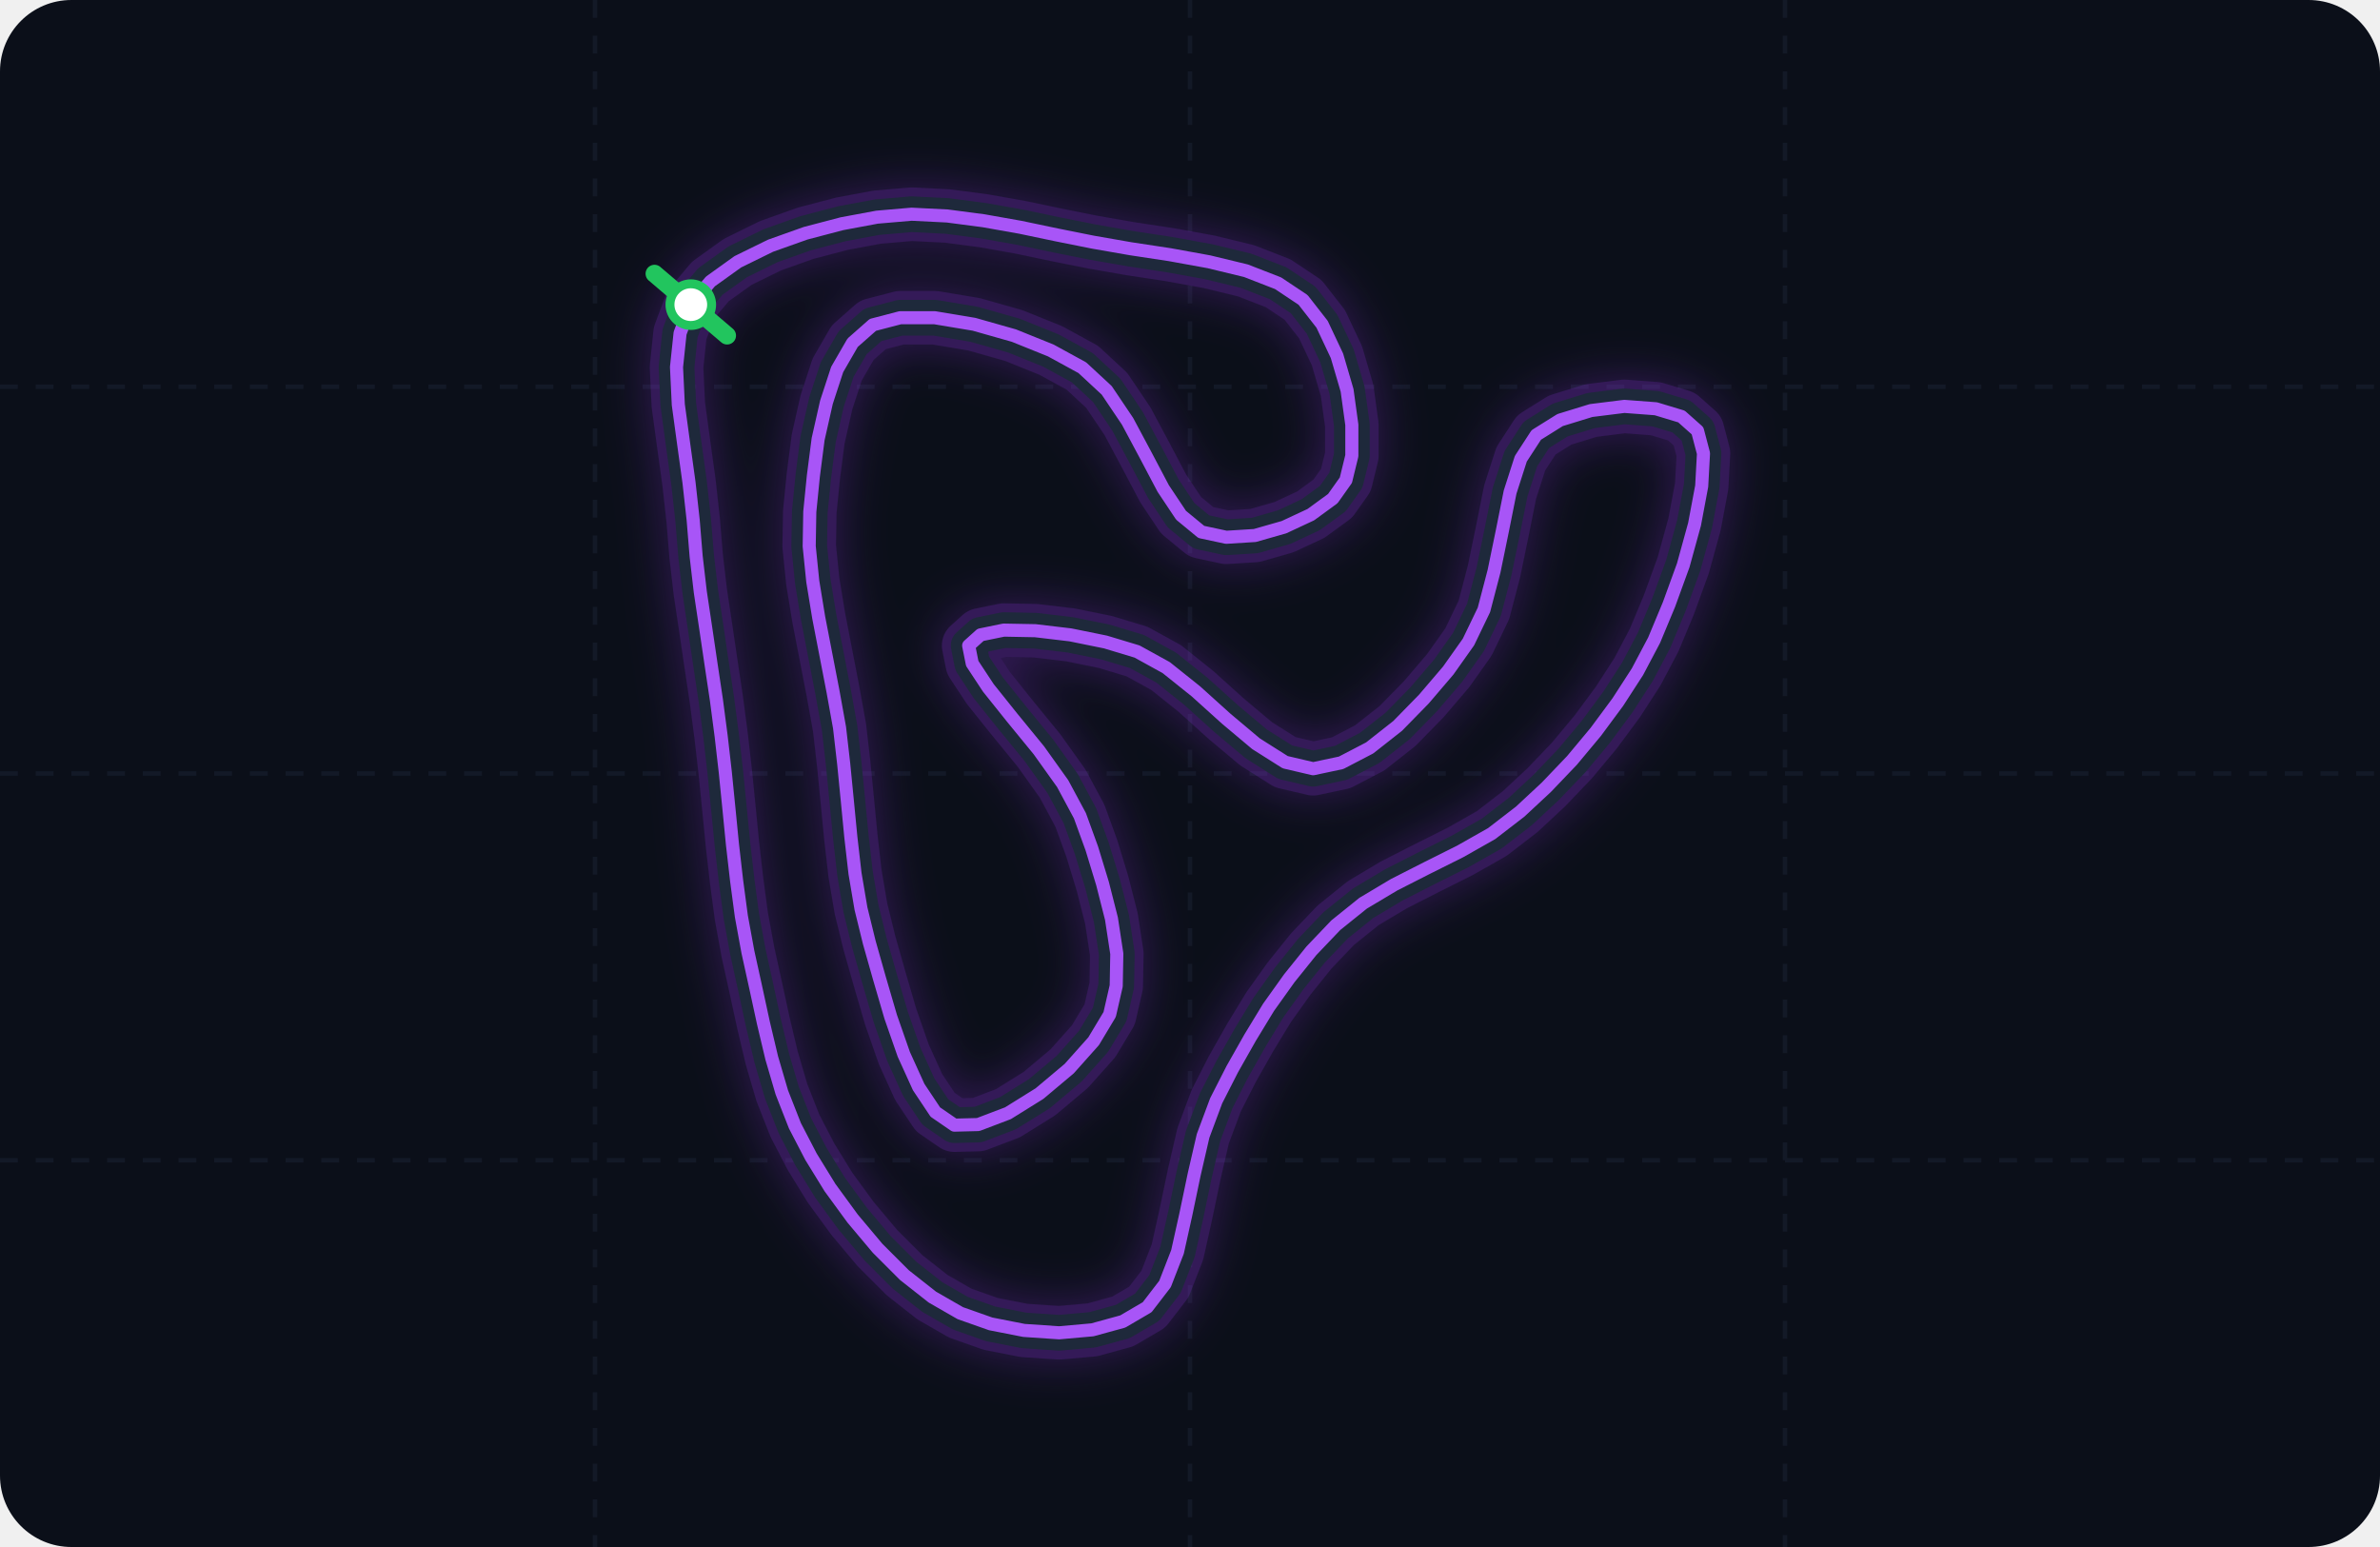
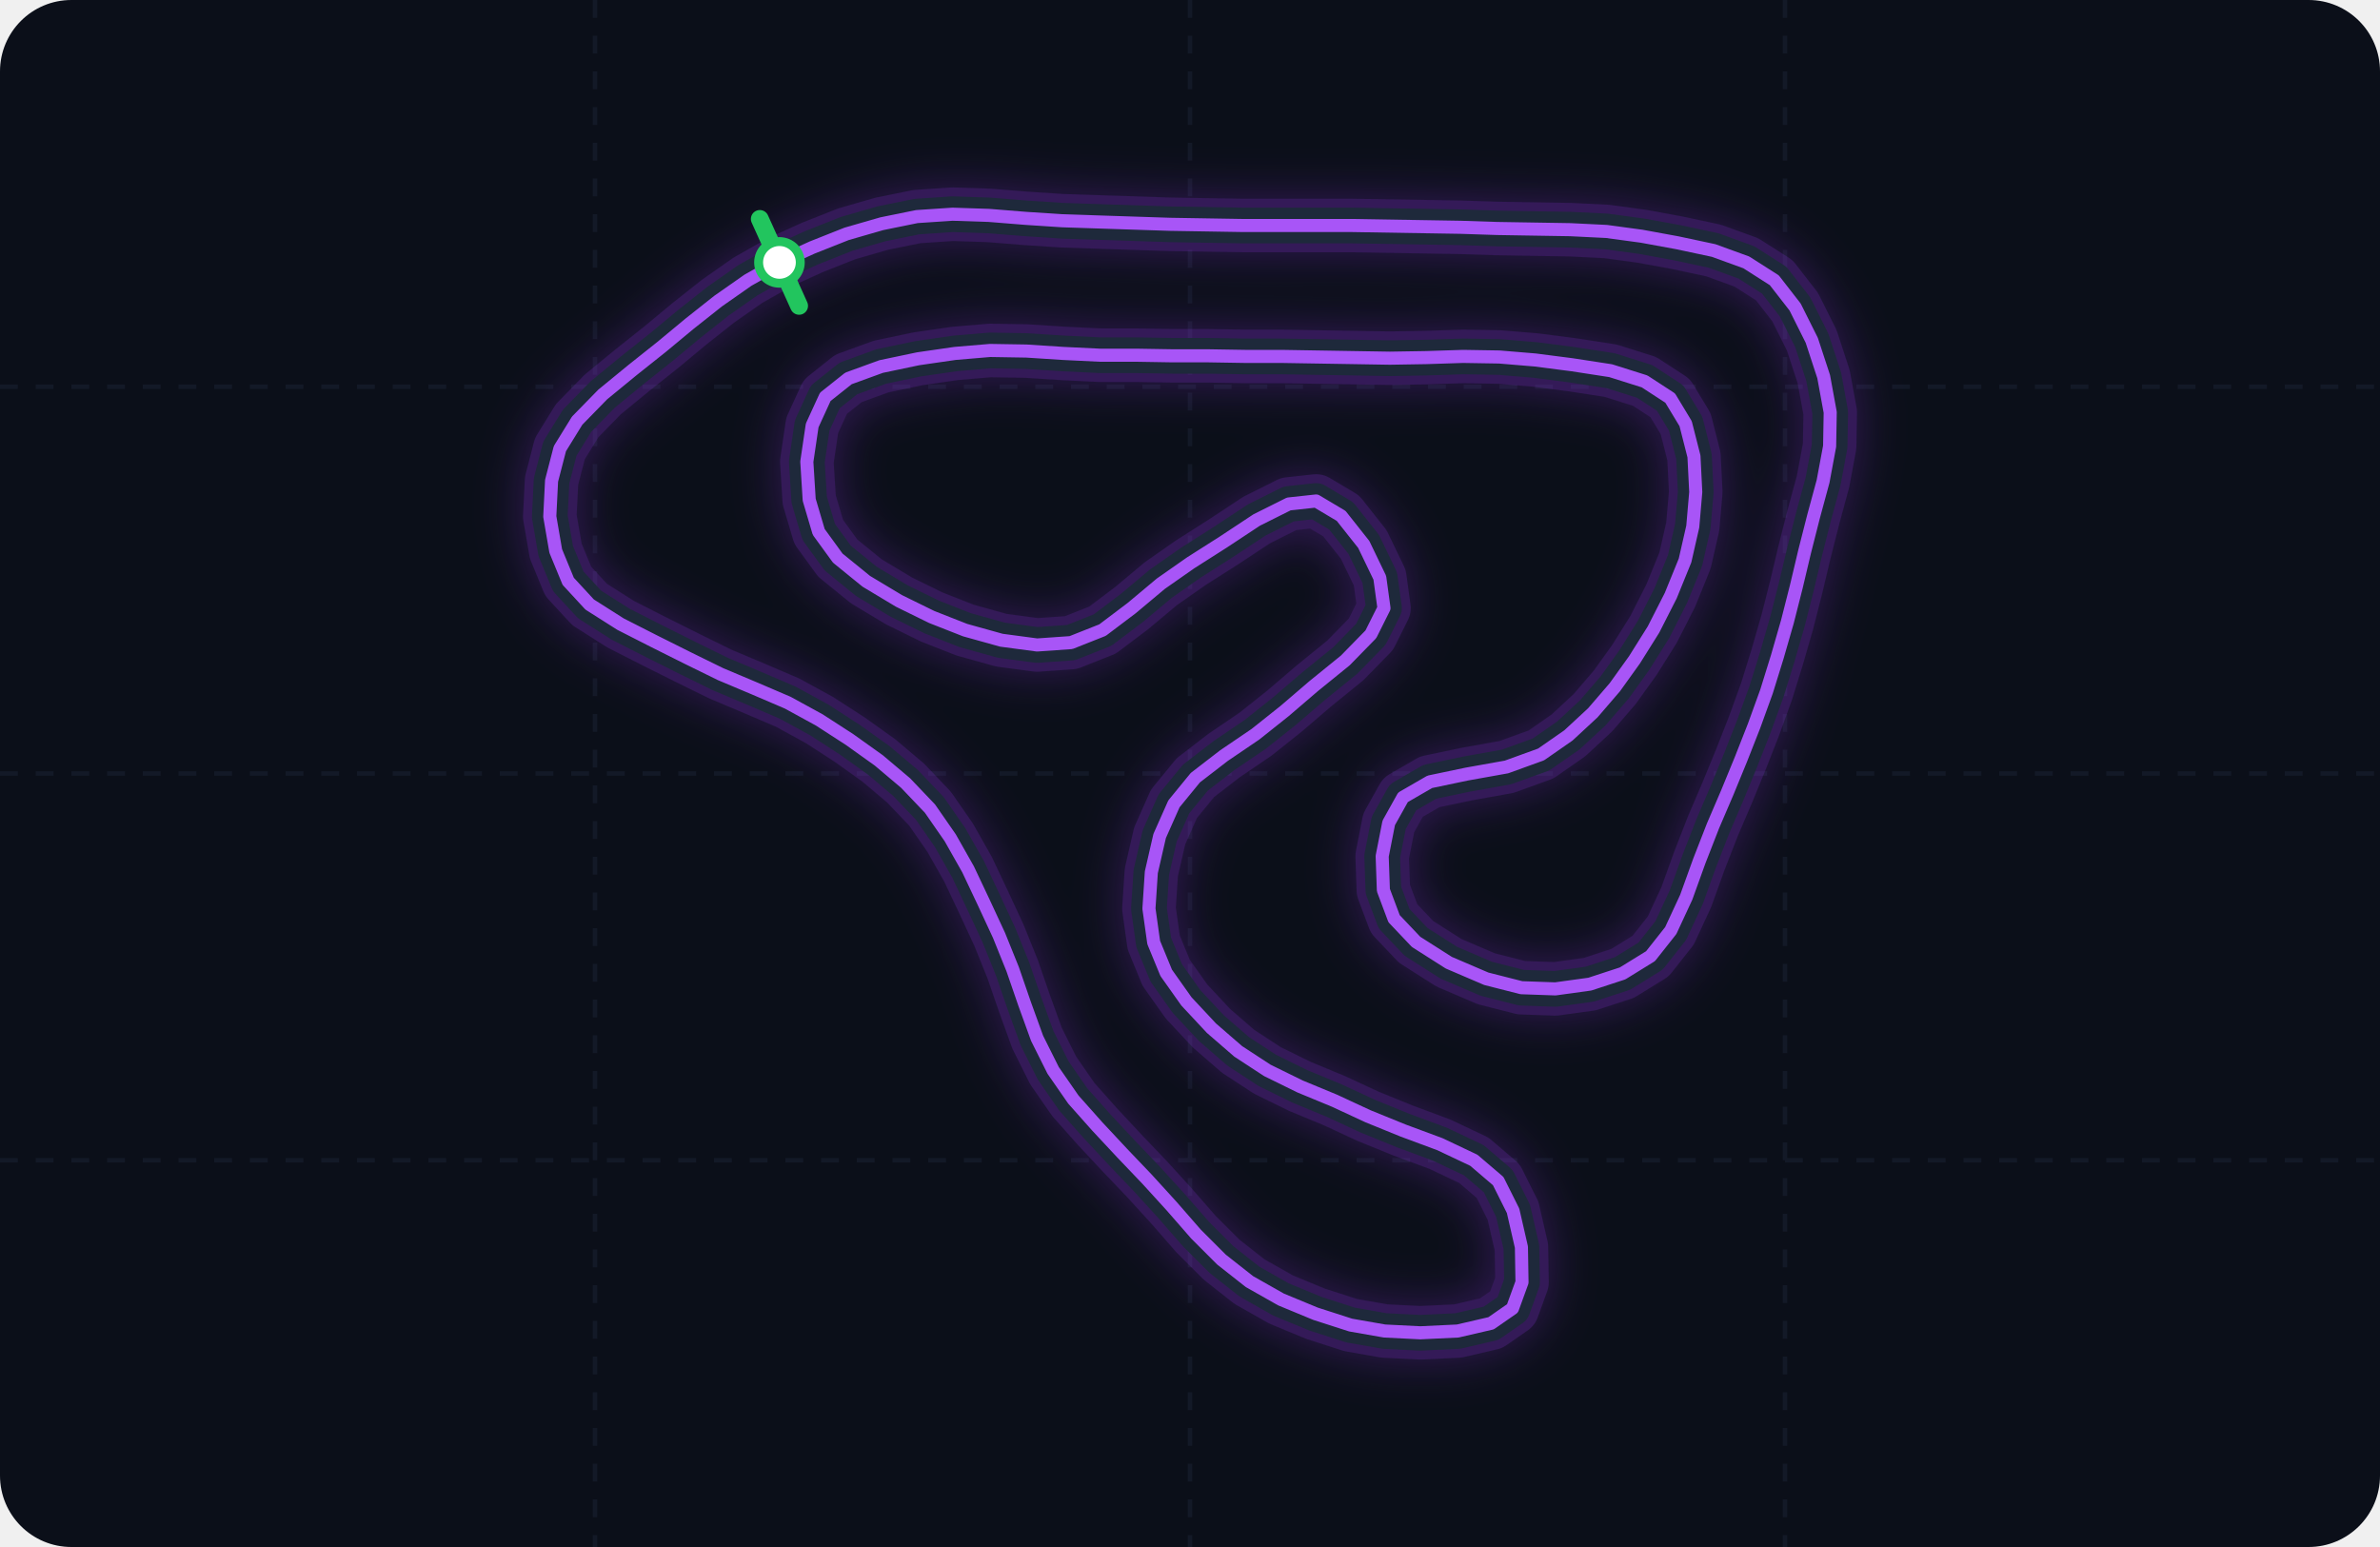
<svg xmlns="http://www.w3.org/2000/svg" viewBox="0 0 400 260" width="100%" height="100%" class="circuit-miniature">
  <defs>
    <filter id="glow-kart" x="-20%" y="-20%" width="140%" height="140%">
      <feGaussianBlur stdDeviation="4" result="blur" />
      <feMerge>
        <feMergeNode in="blur" />
        <feMergeNode in="SourceGraphic" />
      </feMerge>
    </filter>
  </defs>
  <rect width="400" height="260" fill="#0b0f19" rx="12" />
  <path d="M 0 65 H 400 M 0 130 H 400 M 0 195 H 400 M 100 0 V 260 M 200 0 V 260 M 300 0 V 260" stroke="#1e293b" stroke-width="0.75" stroke-dasharray="3 3" opacity="0.4" />
-   <path d="M 116.1 51.2 L 119.4 47.3 L 124.0 44.0 L 129.5 41.3 L 135.4 39.2 L 141.5 37.6 L 147.4 36.5 L 153.2 36.0 L 159.2 36.3 L 165.3 37.1 L 171.5 38.2 L 177.7 39.5 L 183.7 40.7 L 190.0 41.8 L 196.6 42.8 L 203.2 44.0 L 209.4 45.5 L 214.8 47.6 L 219.0 50.4 L 222.2 54.5 L 224.7 59.8 L 226.4 65.6 L 227.2 71.4 L 227.2 76.6 L 226.2 80.7 L 224.0 83.8 L 220.3 86.5 L 215.8 88.6 L 210.9 90.0 L 206.1 90.3 L 201.9 89.4 L 198.5 86.6 L 195.5 82.1 L 192.6 76.6 L 189.5 70.8 L 186.0 65.6 L 181.9 61.8 L 176.6 58.9 L 170.4 56.4 L 163.7 54.5 L 157.1 53.4 L 151.3 53.4 L 146.7 54.6 L 143.3 57.6 L 140.7 62.1 L 138.9 67.6 L 137.5 73.8 L 136.7 80.0 L 136.1 86.0 L 136.0 91.8 L 136.6 97.7 L 137.6 103.8 L 138.8 110.0 L 140.0 116.2 L 141.1 122.3 L 141.8 128.4 L 142.4 134.5 L 143.0 140.7 L 143.7 146.8 L 144.7 152.7 L 146.1 158.4 L 147.8 164.4 L 149.7 170.9 L 151.9 177.2 L 154.4 182.7 L 157.2 186.9 L 160.4 189.1 L 164.4 189.0 L 169.4 187.1 L 174.7 183.8 L 179.7 179.6 L 183.8 175.0 L 186.5 170.5 L 187.6 165.7 L 187.7 160.3 L 186.8 154.4 L 185.3 148.5 L 183.5 142.6 L 181.5 137.1 L 178.6 131.7 L 174.6 126.1 L 170.1 120.6 L 166.1 115.6 L 163.4 111.5 L 162.8 108.5 L 164.8 106.7 L 168.7 105.9 L 174.0 106.0 L 179.9 106.7 L 185.8 107.9 L 191.1 109.5 L 196.0 112.2 L 201.0 116.2 L 206.1 120.8 L 211.1 125.0 L 216.0 128.1 L 220.7 129.2 L 225.4 128.2 L 230.2 125.7 L 234.9 122.0 L 239.3 117.5 L 243.4 112.7 L 246.8 107.9 L 249.4 102.5 L 251.1 96.0 L 252.5 89.2 L 253.8 82.7 L 255.6 77.1 L 258.2 73.1 L 262.2 70.6 L 267.4 69.0 L 273.0 68.3 L 278.3 68.7 L 282.6 70.0 L 285.3 72.4 L 286.3 76.2 L 286.0 81.7 L 284.8 88.1 L 282.9 95.0 L 280.5 101.6 L 278.0 107.6 L 275.2 112.9 L 271.9 118.0 L 268.2 123.0 L 264.2 127.8 L 259.9 132.3 L 255.5 136.4 L 250.7 140.1 L 245.4 143.1 L 239.8 145.9 L 234.3 148.7 L 229.1 151.8 L 224.5 155.5 L 220.4 159.8 L 216.7 164.4 L 213.2 169.3 L 210.1 174.4 L 207.1 179.7 L 204.4 185.0 L 202.2 190.9 L 200.7 197.4 L 199.3 204.1 L 197.9 210.4 L 195.8 215.8 L 192.8 219.7 L 188.7 222.1 L 183.6 223.5 L 178.0 224.0 L 172.1 223.6 L 166.5 222.5 L 161.4 220.7 L 156.7 218.0 L 152.0 214.3 L 147.5 209.8 L 143.3 204.8 L 139.5 199.6 L 136.3 194.4 L 133.6 189.2 L 131.4 183.6 L 129.7 177.8 L 128.3 171.9 L 127.0 165.9 L 125.7 160.0 L 124.6 154.0 L 123.8 148.0 L 123.1 141.9 L 122.5 135.8 L 121.9 129.8 L 121.2 123.7 L 120.4 117.6 L 119.5 111.6 L 118.6 105.5 L 117.7 99.5 L 117.0 93.5 L 116.5 87.4 L 115.8 81.1 L 114.9 74.6 L 114.0 68.0 L 113.7 61.7 L 114.3 56.0 L 116.1 51.2 Z" fill="none" stroke="#9333ea" stroke-width="9" stroke-linecap="round" stroke-linejoin="round" opacity="0.3" filter="url(#glow-kart)" />
-   <path d="M 116.1 51.2 L 119.4 47.3 L 124.0 44.0 L 129.5 41.3 L 135.4 39.2 L 141.5 37.6 L 147.4 36.5 L 153.2 36.0 L 159.2 36.3 L 165.3 37.1 L 171.5 38.2 L 177.7 39.5 L 183.7 40.7 L 190.0 41.8 L 196.6 42.8 L 203.2 44.0 L 209.4 45.5 L 214.8 47.6 L 219.0 50.4 L 222.2 54.5 L 224.7 59.8 L 226.4 65.6 L 227.2 71.4 L 227.2 76.6 L 226.2 80.7 L 224.0 83.8 L 220.3 86.5 L 215.8 88.6 L 210.9 90.0 L 206.1 90.3 L 201.9 89.4 L 198.5 86.6 L 195.5 82.1 L 192.6 76.6 L 189.5 70.8 L 186.0 65.6 L 181.9 61.8 L 176.6 58.9 L 170.4 56.4 L 163.7 54.5 L 157.1 53.4 L 151.3 53.4 L 146.7 54.6 L 143.3 57.6 L 140.7 62.1 L 138.9 67.6 L 137.5 73.8 L 136.7 80.0 L 136.1 86.0 L 136.0 91.8 L 136.6 97.7 L 137.6 103.8 L 138.8 110.0 L 140.0 116.2 L 141.1 122.3 L 141.8 128.4 L 142.4 134.5 L 143.0 140.7 L 143.7 146.8 L 144.7 152.7 L 146.1 158.4 L 147.8 164.4 L 149.7 170.9 L 151.9 177.2 L 154.4 182.7 L 157.2 186.9 L 160.4 189.1 L 164.4 189.0 L 169.4 187.1 L 174.7 183.8 L 179.7 179.6 L 183.8 175.0 L 186.5 170.5 L 187.6 165.7 L 187.7 160.3 L 186.8 154.4 L 185.3 148.5 L 183.5 142.6 L 181.5 137.1 L 178.6 131.7 L 174.6 126.1 L 170.1 120.6 L 166.1 115.6 L 163.4 111.5 L 162.8 108.5 L 164.8 106.7 L 168.7 105.9 L 174.0 106.0 L 179.9 106.7 L 185.8 107.9 L 191.1 109.5 L 196.0 112.2 L 201.0 116.2 L 206.1 120.8 L 211.1 125.0 L 216.0 128.1 L 220.7 129.2 L 225.4 128.2 L 230.2 125.7 L 234.9 122.0 L 239.3 117.5 L 243.4 112.7 L 246.8 107.9 L 249.4 102.5 L 251.1 96.0 L 252.5 89.2 L 253.8 82.7 L 255.6 77.1 L 258.2 73.1 L 262.2 70.6 L 267.4 69.0 L 273.0 68.3 L 278.3 68.7 L 282.6 70.0 L 285.3 72.4 L 286.3 76.2 L 286.0 81.7 L 284.8 88.1 L 282.9 95.0 L 280.5 101.6 L 278.0 107.6 L 275.2 112.9 L 271.9 118.0 L 268.2 123.0 L 264.2 127.8 L 259.9 132.3 L 255.5 136.4 L 250.7 140.1 L 245.4 143.1 L 239.8 145.9 L 234.3 148.7 L 229.1 151.8 L 224.5 155.5 L 220.4 159.8 L 216.7 164.4 L 213.2 169.3 L 210.1 174.4 L 207.1 179.7 L 204.4 185.0 L 202.2 190.9 L 200.7 197.4 L 199.3 204.1 L 197.9 210.4 L 195.8 215.8 L 192.8 219.7 L 188.7 222.1 L 183.6 223.5 L 178.0 224.0 L 172.1 223.6 L 166.5 222.5 L 161.4 220.7 L 156.7 218.0 L 152.0 214.3 L 147.5 209.8 L 143.3 204.8 L 139.5 199.6 L 136.3 194.4 L 133.6 189.2 L 131.4 183.6 L 129.7 177.8 L 128.3 171.9 L 127.0 165.9 L 125.7 160.0 L 124.6 154.0 L 123.8 148.0 L 123.1 141.9 L 122.5 135.8 L 121.9 129.8 L 121.2 123.7 L 120.4 117.6 L 119.5 111.6 L 118.6 105.5 L 117.7 99.5 L 117.0 93.5 L 116.5 87.4 L 115.8 81.1 L 114.9 74.6 L 114.0 68.0 L 113.7 61.7 L 114.3 56.0 L 116.1 51.2 Z" fill="none" stroke="#1e293b" stroke-width="6" stroke-linecap="round" stroke-linejoin="round" />
-   <path d="M 116.1 51.2 L 119.4 47.3 L 124.0 44.0 L 129.5 41.3 L 135.4 39.2 L 141.5 37.6 L 147.4 36.5 L 153.2 36.0 L 159.2 36.3 L 165.3 37.1 L 171.5 38.2 L 177.7 39.5 L 183.7 40.7 L 190.0 41.8 L 196.6 42.8 L 203.2 44.0 L 209.4 45.5 L 214.8 47.6 L 219.0 50.4 L 222.2 54.5 L 224.7 59.8 L 226.4 65.6 L 227.2 71.4 L 227.2 76.6 L 226.2 80.7 L 224.0 83.8 L 220.3 86.5 L 215.8 88.6 L 210.9 90.0 L 206.1 90.3 L 201.9 89.4 L 198.5 86.6 L 195.5 82.1 L 192.6 76.6 L 189.5 70.8 L 186.0 65.6 L 181.9 61.8 L 176.6 58.9 L 170.4 56.4 L 163.7 54.5 L 157.1 53.4 L 151.3 53.4 L 146.7 54.6 L 143.3 57.6 L 140.7 62.1 L 138.9 67.6 L 137.5 73.8 L 136.7 80.0 L 136.1 86.0 L 136.0 91.8 L 136.6 97.7 L 137.6 103.8 L 138.8 110.0 L 140.0 116.2 L 141.1 122.3 L 141.8 128.4 L 142.4 134.5 L 143.0 140.7 L 143.7 146.8 L 144.7 152.7 L 146.1 158.4 L 147.8 164.4 L 149.7 170.9 L 151.9 177.2 L 154.4 182.7 L 157.2 186.9 L 160.4 189.1 L 164.4 189.0 L 169.4 187.1 L 174.7 183.8 L 179.7 179.6 L 183.8 175.0 L 186.5 170.5 L 187.6 165.7 L 187.7 160.3 L 186.8 154.4 L 185.3 148.5 L 183.5 142.6 L 181.5 137.1 L 178.6 131.7 L 174.6 126.1 L 170.1 120.6 L 166.1 115.6 L 163.4 111.5 L 162.8 108.5 L 164.8 106.7 L 168.7 105.9 L 174.0 106.0 L 179.9 106.7 L 185.8 107.9 L 191.1 109.5 L 196.0 112.2 L 201.0 116.2 L 206.1 120.8 L 211.1 125.0 L 216.0 128.1 L 220.7 129.2 L 225.4 128.2 L 230.2 125.7 L 234.9 122.0 L 239.3 117.5 L 243.4 112.7 L 246.8 107.9 L 249.4 102.5 L 251.1 96.0 L 252.5 89.2 L 253.8 82.7 L 255.6 77.1 L 258.2 73.1 L 262.2 70.6 L 267.4 69.0 L 273.0 68.3 L 278.3 68.7 L 282.6 70.0 L 285.3 72.4 L 286.3 76.2 L 286.0 81.7 L 284.8 88.1 L 282.9 95.0 L 280.5 101.6 L 278.0 107.6 L 275.2 112.9 L 271.9 118.0 L 268.2 123.0 L 264.2 127.8 L 259.9 132.3 L 255.5 136.4 L 250.7 140.1 L 245.4 143.1 L 239.8 145.9 L 234.3 148.7 L 229.1 151.8 L 224.5 155.5 L 220.4 159.8 L 216.7 164.4 L 213.2 169.3 L 210.1 174.4 L 207.1 179.7 L 204.4 185.0 L 202.2 190.9 L 200.7 197.4 L 199.3 204.1 L 197.9 210.4 L 195.8 215.8 L 192.8 219.7 L 188.7 222.1 L 183.6 223.5 L 178.0 224.0 L 172.1 223.6 L 166.5 222.5 L 161.4 220.7 L 156.7 218.0 L 152.0 214.3 L 147.5 209.8 L 143.3 204.8 L 139.5 199.6 L 136.3 194.4 L 133.6 189.2 L 131.4 183.6 L 129.7 177.8 L 128.3 171.9 L 127.0 165.9 L 125.7 160.0 L 124.6 154.0 L 123.8 148.0 L 123.1 141.9 L 122.5 135.8 L 121.9 129.8 L 121.2 123.7 L 120.4 117.6 L 119.5 111.6 L 118.6 105.5 L 117.7 99.5 L 117.0 93.5 L 116.5 87.4 L 115.8 81.1 L 114.9 74.6 L 114.0 68.0 L 113.7 61.7 L 114.3 56.0 L 116.1 51.2 Z" fill="none" stroke="#a855f7" stroke-width="2.2" stroke-linecap="round" stroke-linejoin="round" />
-   <line x1="110.0" y1="46.0" x2="122.2" y2="56.4" stroke="#22c55e" stroke-width="3" stroke-linecap="round" />
-   <circle cx="116.1" cy="51.2" r="3.5" fill="#ffffff" stroke="#22c55e" stroke-width="1.5" />
+   <path d="M 131.0 44.1 L 136.5 41.6 L 142.3 39.3 L 148.2 37.6 L 154.1 36.4 L 160.1 36.0 L 166.2 36.2 L 172.4 36.7 L 178.5 37.1 L 184.5 37.3 L 190.6 37.5 L 196.7 37.7 L 202.8 37.8 L 208.9 37.9 L 215.0 37.9 L 221.1 37.9 L 227.2 37.9 L 233.3 38.0 L 239.4 38.1 L 245.5 38.2 L 251.6 38.4 L 257.7 38.5 L 263.9 38.6 L 270.0 38.9 L 275.9 39.7 L 281.9 40.8 L 288.0 42.1 L 293.5 44.1 L 298.2 47.1 L 301.7 51.6 L 304.5 57.2 L 306.5 63.3 L 307.6 69.3 L 307.5 75.0 L 306.4 80.9 L 304.8 86.8 L 303.3 92.7 L 301.9 98.6 L 300.4 104.5 L 298.7 110.4 L 296.9 116.2 L 294.8 122.0 L 292.6 127.6 L 290.3 133.2 L 287.9 138.8 L 285.6 144.7 L 283.4 150.8 L 280.8 156.4 L 277.4 160.7 L 272.7 163.6 L 267.2 165.4 L 261.4 166.2 L 255.7 166.0 L 249.8 164.5 L 243.5 161.8 L 238.0 158.3 L 234.3 154.4 L 232.5 149.6 L 232.3 143.9 L 233.4 138.3 L 235.8 134.0 L 240.3 131.4 L 246.5 130.1 L 253.2 128.9 L 259.0 126.8 L 263.6 123.6 L 267.7 119.8 L 271.4 115.5 L 274.7 110.9 L 277.9 105.8 L 280.8 100.1 L 283.2 94.2 L 284.5 88.5 L 285.0 82.7 L 284.7 76.7 L 283.3 71.2 L 280.7 66.9 L 276.4 64.1 L 270.7 62.3 L 264.2 61.3 L 258.0 60.5 L 252.0 60.0 L 245.9 59.9 L 239.7 60.1 L 233.6 60.2 L 227.5 60.1 L 221.4 60.0 L 215.3 59.9 L 209.2 59.9 L 203.1 59.8 L 197.1 59.8 L 191.0 59.7 L 184.9 59.7 L 178.7 59.4 L 172.5 59.0 L 166.4 58.9 L 160.5 59.4 L 154.3 60.3 L 148.1 61.6 L 142.6 63.6 L 138.7 66.7 L 136.5 71.5 L 135.6 77.6 L 136.0 84.0 L 137.6 89.4 L 140.8 93.8 L 145.6 97.7 L 151.1 101.0 L 156.6 103.7 L 162.2 105.9 L 168.3 107.6 L 174.3 108.4 L 180.0 108.0 L 185.3 105.9 L 190.2 102.2 L 195.1 98.1 L 200.1 94.6 L 205.6 91.1 L 211.2 87.4 L 216.6 84.7 L 221.2 84.2 L 225.4 86.7 L 229.2 91.5 L 231.9 97.1 L 232.6 102.2 L 230.4 106.6 L 226.1 111.0 L 220.8 115.3 L 215.9 119.5 L 211.0 123.4 L 205.7 127.0 L 200.9 130.7 L 197.3 135.1 L 194.9 140.5 L 193.5 146.6 L 193.1 152.7 L 193.9 158.4 L 196.0 163.5 L 199.4 168.3 L 203.6 172.8 L 208.1 176.7 L 213.0 179.9 L 218.5 182.6 L 224.3 185.0 L 229.9 187.6 L 235.8 190.0 L 242.0 192.3 L 247.7 195.0 L 251.8 198.5 L 254.3 203.5 L 255.7 209.6 L 255.8 215.5 L 254.2 219.9 L 250.6 222.4 L 245.0 223.7 L 238.7 224.0 L 232.7 223.7 L 227.0 222.7 L 221.1 220.8 L 215.3 218.4 L 210.0 215.4 L 205.3 211.7 L 201.0 207.4 L 196.9 202.7 L 192.8 198.2 L 188.6 193.8 L 184.4 189.3 L 180.4 184.8 L 177.0 179.9 L 174.3 174.5 L 172.2 168.7 L 170.2 162.9 L 167.9 157.2 L 165.3 151.6 L 162.7 146.1 L 159.7 140.8 L 156.3 135.9 L 152.2 131.6 L 147.7 127.8 L 142.8 124.3 L 137.7 121.0 L 132.4 118.1 L 126.8 115.7 L 121.1 113.3 L 115.6 110.6 L 110.0 107.8 L 104.3 104.9 L 99.1 101.6 L 95.5 97.7 L 93.4 92.6 L 92.4 86.8 L 92.7 80.8 L 94.1 75.4 L 97.0 70.7 L 101.3 66.3 L 106.3 62.2 L 111.2 58.3 L 115.9 54.4 L 120.7 50.6 L 125.7 47.1 L 131.0 44.1 Z" fill="none" stroke="#9333ea" stroke-width="9" stroke-linecap="round" stroke-linejoin="round" opacity="0.3" filter="url(#glow-kart)" />
+   <path d="M 131.0 44.1 L 136.5 41.6 L 142.3 39.3 L 148.2 37.6 L 154.1 36.4 L 160.1 36.0 L 166.2 36.2 L 172.4 36.7 L 178.5 37.1 L 184.5 37.3 L 190.6 37.5 L 196.7 37.7 L 202.8 37.8 L 208.9 37.9 L 215.0 37.9 L 221.1 37.9 L 227.2 37.9 L 233.3 38.0 L 239.4 38.1 L 245.5 38.2 L 251.6 38.4 L 257.7 38.5 L 263.9 38.6 L 270.0 38.9 L 275.9 39.7 L 281.9 40.8 L 288.0 42.1 L 293.5 44.1 L 298.2 47.1 L 301.7 51.6 L 304.5 57.2 L 306.5 63.3 L 307.6 69.3 L 307.5 75.0 L 306.4 80.9 L 304.8 86.8 L 303.3 92.7 L 301.9 98.6 L 300.4 104.5 L 298.7 110.4 L 296.9 116.2 L 294.8 122.0 L 292.6 127.6 L 290.3 133.2 L 287.9 138.8 L 285.6 144.7 L 283.4 150.8 L 280.8 156.4 L 277.4 160.7 L 272.7 163.6 L 267.2 165.4 L 261.4 166.2 L 255.7 166.0 L 249.8 164.5 L 243.5 161.8 L 238.0 158.3 L 234.3 154.4 L 232.5 149.6 L 232.3 143.9 L 233.4 138.3 L 235.8 134.0 L 240.3 131.4 L 246.5 130.1 L 253.2 128.9 L 259.0 126.8 L 263.6 123.6 L 267.7 119.8 L 271.4 115.5 L 274.7 110.9 L 277.9 105.8 L 280.8 100.1 L 283.2 94.2 L 284.5 88.5 L 285.0 82.7 L 284.7 76.7 L 283.3 71.2 L 280.7 66.9 L 276.4 64.1 L 270.7 62.3 L 264.2 61.3 L 258.0 60.5 L 252.0 60.0 L 245.9 59.9 L 239.7 60.1 L 233.6 60.2 L 227.5 60.1 L 221.4 60.0 L 215.3 59.9 L 209.2 59.9 L 203.1 59.8 L 197.1 59.8 L 191.0 59.7 L 184.9 59.7 L 178.7 59.4 L 172.5 59.0 L 166.4 58.9 L 160.5 59.4 L 154.3 60.3 L 148.1 61.6 L 142.6 63.6 L 138.7 66.7 L 136.5 71.5 L 135.6 77.6 L 136.0 84.0 L 137.6 89.4 L 140.8 93.8 L 145.6 97.7 L 151.1 101.0 L 156.6 103.7 L 162.2 105.9 L 168.3 107.6 L 174.3 108.4 L 180.0 108.0 L 185.3 105.9 L 190.2 102.2 L 195.1 98.1 L 200.1 94.6 L 205.6 91.1 L 211.2 87.4 L 216.6 84.7 L 221.2 84.2 L 225.4 86.7 L 229.2 91.5 L 231.9 97.1 L 232.6 102.2 L 230.4 106.6 L 226.1 111.0 L 220.8 115.3 L 215.9 119.5 L 211.0 123.4 L 205.7 127.0 L 200.9 130.7 L 197.3 135.1 L 194.9 140.5 L 193.5 146.6 L 193.1 152.7 L 193.9 158.4 L 196.0 163.5 L 199.4 168.3 L 203.6 172.8 L 208.1 176.7 L 213.0 179.9 L 218.5 182.6 L 224.3 185.0 L 229.9 187.6 L 235.8 190.0 L 242.0 192.3 L 247.7 195.0 L 251.8 198.5 L 254.3 203.5 L 255.7 209.6 L 255.8 215.5 L 254.2 219.9 L 250.6 222.4 L 245.0 223.7 L 238.7 224.0 L 232.7 223.7 L 227.0 222.7 L 221.1 220.8 L 215.3 218.4 L 210.0 215.4 L 205.3 211.7 L 201.0 207.4 L 196.9 202.7 L 192.8 198.2 L 188.6 193.8 L 184.4 189.3 L 180.4 184.8 L 177.0 179.9 L 174.3 174.5 L 172.2 168.7 L 170.2 162.9 L 167.9 157.2 L 165.3 151.6 L 162.7 146.1 L 159.7 140.8 L 156.3 135.9 L 152.2 131.6 L 147.7 127.8 L 142.8 124.3 L 137.7 121.0 L 132.4 118.1 L 126.8 115.7 L 121.1 113.3 L 115.6 110.6 L 110.0 107.8 L 104.3 104.9 L 99.1 101.6 L 95.5 97.7 L 93.4 92.6 L 92.4 86.8 L 92.7 80.8 L 94.1 75.4 L 97.0 70.7 L 101.3 66.3 L 106.3 62.2 L 111.2 58.3 L 115.9 54.4 L 120.7 50.6 L 125.7 47.1 L 131.0 44.1 Z" fill="none" stroke="#1e293b" stroke-width="6" stroke-linecap="round" stroke-linejoin="round" />
+   <path d="M 131.0 44.1 L 136.5 41.6 L 142.3 39.3 L 148.2 37.6 L 154.1 36.4 L 160.1 36.0 L 166.2 36.2 L 172.4 36.7 L 178.5 37.1 L 184.5 37.3 L 190.6 37.5 L 196.7 37.7 L 202.8 37.8 L 208.9 37.9 L 215.0 37.9 L 221.1 37.9 L 227.2 37.9 L 233.3 38.0 L 239.4 38.1 L 245.5 38.2 L 251.6 38.4 L 257.7 38.5 L 263.9 38.6 L 270.0 38.9 L 275.9 39.7 L 281.9 40.8 L 288.0 42.1 L 293.5 44.1 L 298.2 47.1 L 301.7 51.6 L 304.5 57.2 L 306.5 63.3 L 307.6 69.3 L 307.5 75.0 L 306.4 80.9 L 304.8 86.8 L 303.3 92.7 L 301.9 98.6 L 300.4 104.5 L 298.7 110.4 L 296.9 116.2 L 294.8 122.0 L 292.6 127.6 L 290.3 133.2 L 287.9 138.8 L 285.6 144.7 L 283.4 150.8 L 280.8 156.4 L 277.4 160.7 L 272.7 163.6 L 267.2 165.4 L 261.4 166.2 L 255.7 166.0 L 249.8 164.5 L 243.5 161.8 L 238.0 158.3 L 234.3 154.4 L 232.5 149.6 L 232.3 143.9 L 233.4 138.3 L 235.8 134.0 L 240.3 131.4 L 246.5 130.1 L 253.2 128.9 L 259.0 126.8 L 263.6 123.6 L 267.7 119.8 L 271.4 115.5 L 274.7 110.9 L 277.9 105.8 L 280.8 100.1 L 283.2 94.2 L 284.5 88.5 L 285.0 82.7 L 284.7 76.7 L 283.3 71.2 L 280.7 66.9 L 276.4 64.1 L 270.7 62.3 L 264.2 61.3 L 258.0 60.5 L 252.0 60.0 L 245.9 59.9 L 239.7 60.1 L 233.6 60.2 L 227.5 60.1 L 221.4 60.0 L 215.3 59.9 L 209.2 59.9 L 203.1 59.8 L 197.1 59.8 L 191.0 59.7 L 184.9 59.7 L 178.7 59.4 L 172.5 59.0 L 166.4 58.9 L 160.5 59.4 L 154.3 60.3 L 148.1 61.6 L 142.6 63.6 L 138.7 66.7 L 136.5 71.5 L 135.6 77.6 L 136.0 84.0 L 137.6 89.4 L 140.8 93.8 L 145.6 97.7 L 151.1 101.0 L 156.6 103.7 L 162.2 105.9 L 168.3 107.6 L 174.3 108.4 L 180.0 108.0 L 185.3 105.9 L 190.2 102.2 L 195.1 98.1 L 200.1 94.6 L 205.6 91.1 L 211.2 87.4 L 216.6 84.7 L 221.2 84.2 L 225.4 86.7 L 229.2 91.5 L 231.9 97.1 L 232.6 102.2 L 230.4 106.6 L 226.1 111.0 L 220.8 115.3 L 215.9 119.5 L 211.0 123.4 L 205.7 127.0 L 200.9 130.7 L 197.3 135.1 L 194.9 140.5 L 193.5 146.6 L 193.1 152.7 L 193.9 158.4 L 196.0 163.5 L 199.4 168.3 L 203.6 172.8 L 208.1 176.7 L 213.0 179.9 L 218.5 182.6 L 224.3 185.0 L 229.9 187.6 L 235.8 190.0 L 242.0 192.3 L 247.7 195.0 L 251.8 198.5 L 254.3 203.5 L 255.7 209.6 L 255.8 215.5 L 254.2 219.9 L 250.6 222.4 L 245.0 223.7 L 238.7 224.0 L 232.7 223.7 L 227.0 222.7 L 221.1 220.8 L 215.3 218.4 L 210.0 215.4 L 205.3 211.7 L 201.0 207.4 L 196.9 202.7 L 192.8 198.2 L 188.6 193.8 L 184.4 189.3 L 180.4 184.8 L 177.0 179.9 L 174.3 174.5 L 172.2 168.7 L 170.2 162.9 L 167.9 157.2 L 165.3 151.6 L 162.7 146.1 L 159.7 140.8 L 156.3 135.9 L 152.2 131.6 L 147.7 127.8 L 142.8 124.3 L 137.7 121.0 L 132.4 118.1 L 126.8 115.7 L 121.1 113.3 L 115.6 110.6 L 110.0 107.8 L 104.3 104.9 L 99.1 101.6 L 95.5 97.7 L 93.4 92.6 L 92.4 86.8 L 92.7 80.8 L 94.1 75.4 L 97.0 70.7 L 101.3 66.3 L 106.3 62.2 L 111.2 58.3 L 115.9 54.4 L 120.7 50.6 L 125.7 47.1 L 131.0 44.1 Z" fill="none" stroke="#a855f7" stroke-width="2.2" stroke-linecap="round" stroke-linejoin="round" />
+   <line x1="127.7" y1="36.8" x2="134.3" y2="51.4" stroke="#22c55e" stroke-width="3" stroke-linecap="round" />
+   <circle cx="131.0" cy="44.1" r="3.5" fill="#ffffff" stroke="#22c55e" stroke-width="1.5" />
</svg>
